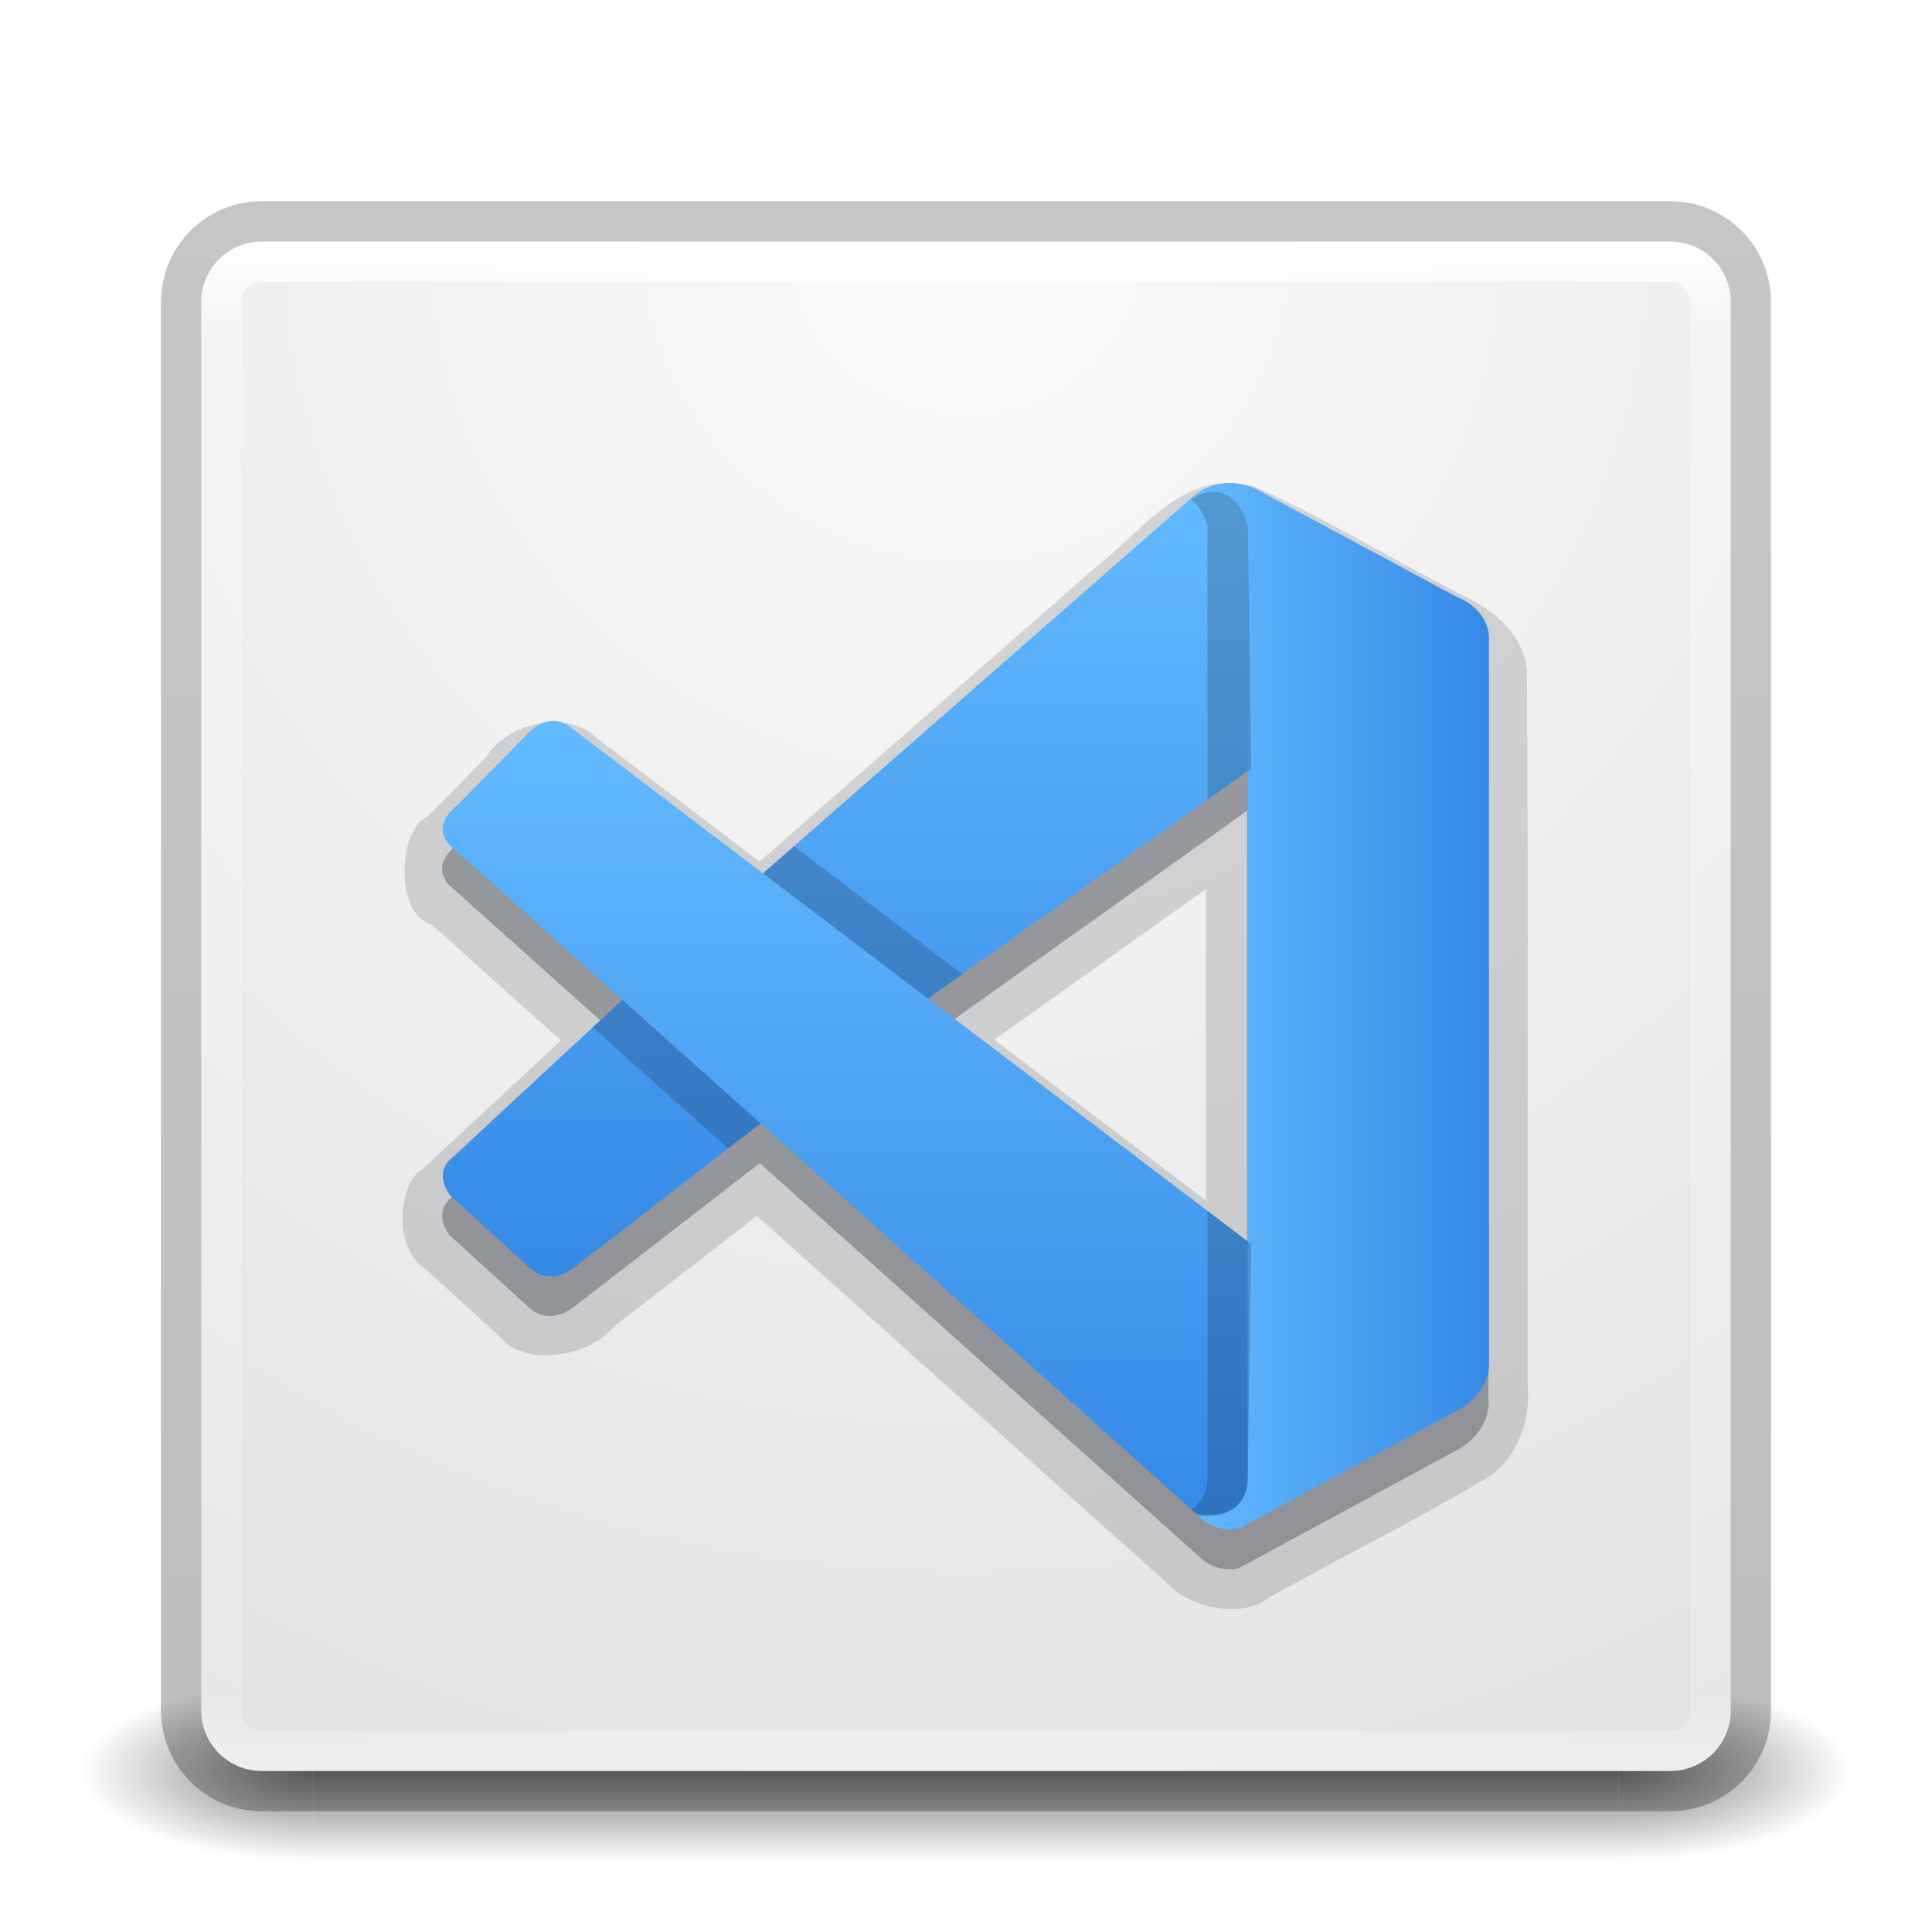
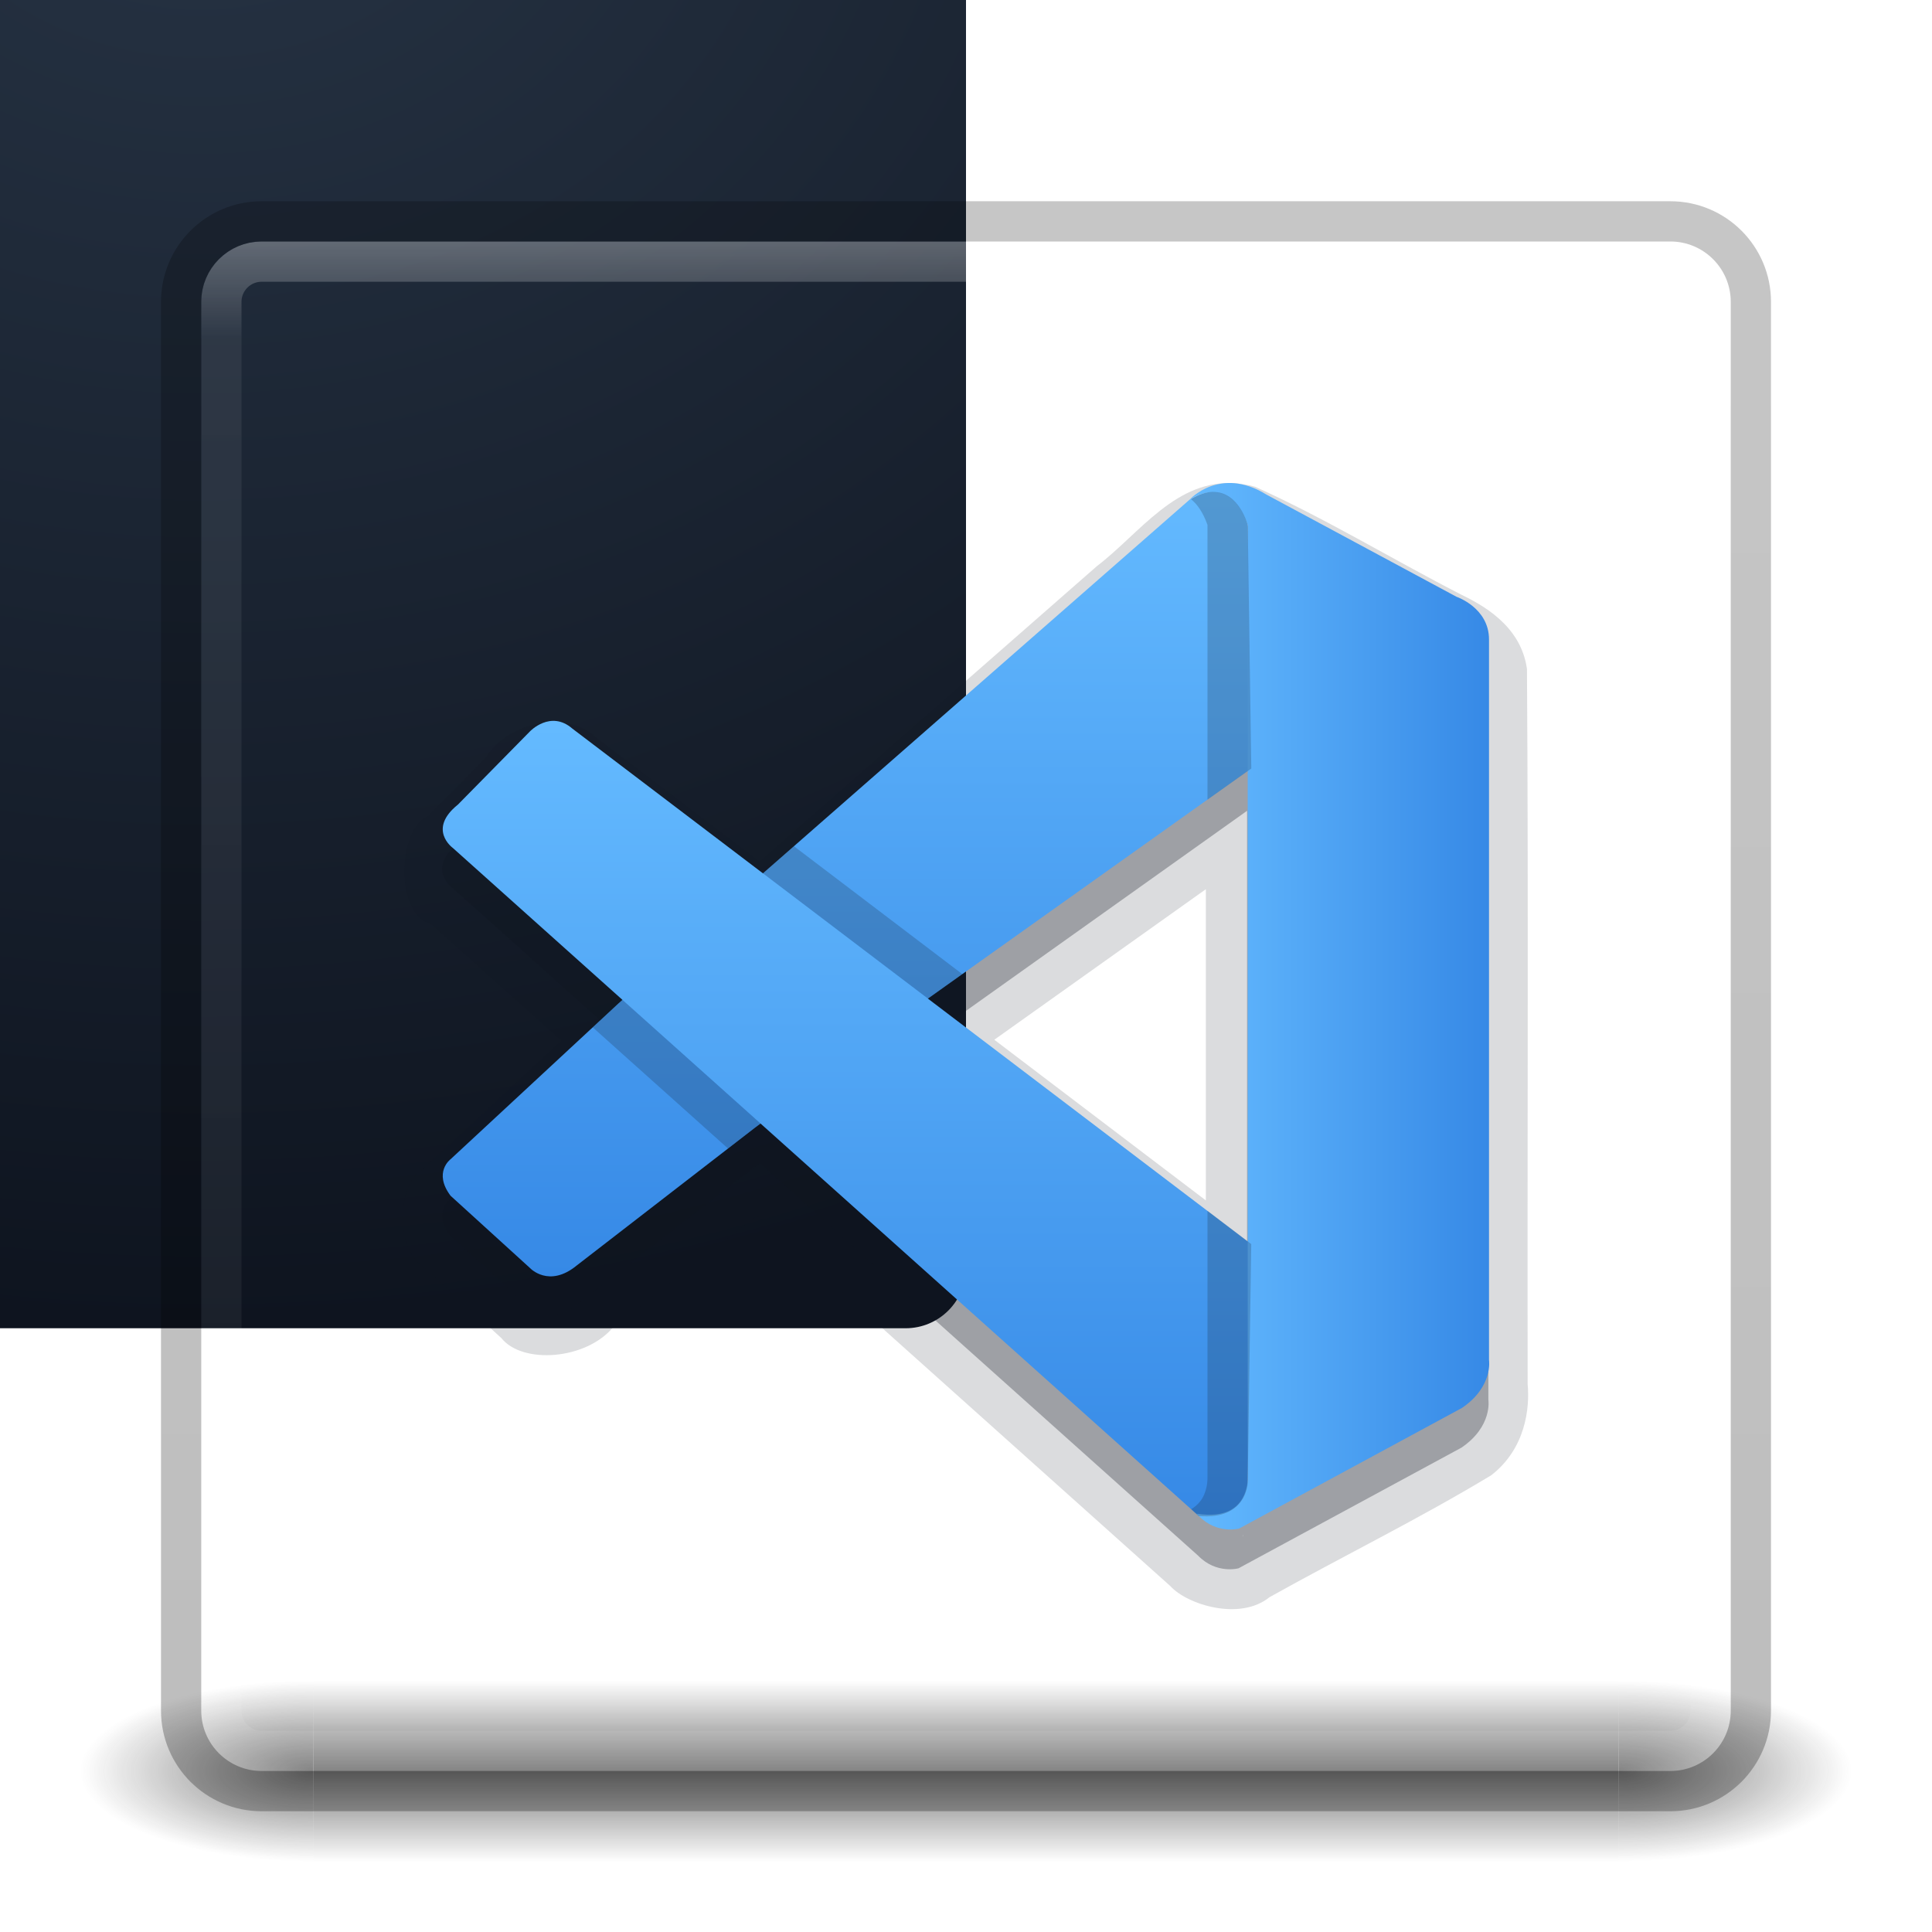
<svg xmlns="http://www.w3.org/2000/svg" xmlns:xlink="http://www.w3.org/1999/xlink" version="1.1" width="48" height="48" id="svg4296">
  <defs id="defs4298">
    <linearGradient id="linearGradient3895">
      <stop id="stop3897" style="stop-color:#ffffff;stop-opacity:1" offset="0" />
      <stop id="stop3899" style="stop-color:#ffffff;stop-opacity:0.235" offset="0.03" />
      <stop id="stop3901" style="stop-color:#ffffff;stop-opacity:0.157" offset="0.978" />
      <stop id="stop3903" style="stop-color:#ffffff;stop-opacity:0.392" offset="1" />
    </linearGradient>
    <linearGradient id="linearGradient3688-166-749">
      <stop id="stop2883" style="stop-color:#181818;stop-opacity:1" offset="0" />
      <stop id="stop2885" style="stop-color:#181818;stop-opacity:0" offset="1" />
    </linearGradient>
    <linearGradient id="linearGradient3688-464-309">
      <stop id="stop2889" style="stop-color:#181818;stop-opacity:1" offset="0" />
      <stop id="stop2891" style="stop-color:#181818;stop-opacity:0" offset="1" />
    </linearGradient>
    <linearGradient id="linearGradient3702-501-757">
      <stop id="stop2895" style="stop-color:#181818;stop-opacity:0" offset="0" />
      <stop id="stop2897" style="stop-color:#181818;stop-opacity:1" offset="0.5" />
      <stop id="stop2899" style="stop-color:#181818;stop-opacity:0" offset="1" />
    </linearGradient>
    <linearGradient x1="24" y1="6.032" x2="24" y2="41.934" id="linearGradient3024" xlink:href="#linearGradient3895" gradientUnits="userSpaceOnUse" gradientTransform="translate(0.9999921,4.500006)" />
    <radialGradient cx="4.993" cy="43.5" r="2.5" fx="4.993" fy="43.5" id="radialGradient3038" xlink:href="#linearGradient3688-166-749" gradientUnits="userSpaceOnUse" gradientTransform="matrix(2.003784,0,0,1.4,27.98813,-17.4)" />
    <radialGradient cx="4.993" cy="43.5" r="2.5" fx="4.993" fy="43.5" id="radialGradient3040" xlink:href="#linearGradient3688-464-309" gradientUnits="userSpaceOnUse" gradientTransform="matrix(2.003784,0,0,1.4,-20.01187,-104.4)" />
    <linearGradient x1="25.058" y1="47.028" x2="25.058" y2="39.999" id="linearGradient3042" xlink:href="#linearGradient3702-501-757" gradientUnits="userSpaceOnUse" />
    <radialGradient cx="6.953" cy="9.957" r="12.672" fx="6.953" fy="9.957" id="radialGradient3988-3" xlink:href="#linearGradient2867-449-88-871-390-598-476-591-434-148-57-177-8-3-3-6-4-8-8-8-5-7-8" gradientUnits="userSpaceOnUse" gradientTransform="matrix(0,5.938034,-7.290009,0,97.41849,-54.25018)" />
    <linearGradient id="linearGradient2867-449-88-871-390-598-476-591-434-148-57-177-8-3-3-6-4-8-8-8-5-7-8">
      <stop id="stop3750-1-0-7-6-6-1-3-9-3-9-2" style="stop-color:#404648;stop-opacity:1" offset="0" />
      <stop id="stop3754-1-8-5-2-7-6-7-1-9-1-0" style="stop-color:#0c1011;stop-opacity:1" offset="1" />
    </linearGradient>
    <linearGradient id="b" x1="1.058" x2="11.642" y1="285.08" y2="296.22" gradientTransform="matrix(3.779528,0,0,3.590551,-53.49152,-1019.802)" gradientUnits="userSpaceOnUse">
      <stop stop-color="#535a61" offset="0" id="stop24" style="stop-color:#667885;stop-opacity:1" />
      <stop stop-color="#333c45" offset="1" id="stop26" style="stop-color:#485a6c;stop-opacity:1" />
    </linearGradient>
    <linearGradient id="l" x1="27.447" x2="25.966" y1="289.76" y2="289.76" gradientTransform="matrix(3.563452,0,0,3.638929,-116.2997,-1030.623)" gradientUnits="userSpaceOnUse">
      <stop stop-color="#1881ce" offset="0" id="stop19" />
      <stop stop-color="#2980b9" stop-opacity=".867" offset="1" id="stop21" />
    </linearGradient>
    <linearGradient id="i" x1="7.864" x2="11.642" y1="288.34" y2="292.11" gradientTransform="matrix(3.779528,0,0,3.779528,-53.49153,-1074.73)" gradientUnits="userSpaceOnUse" xlink:href="#a" />
    <linearGradient id="a">
      <stop stop-color="#232629" offset="0" id="stop2" />
      <stop stop-opacity="0" offset="1" id="stop4" />
    </linearGradient>
    <linearGradient id="j" x1="10.692" x2="34.026" y1="14.134" y2="29.068" gradientTransform="matrix(0.942841,0,0,0.9627969,-50.5718,4.551801)" gradientUnits="userSpaceOnUse">
      <stop stop-color="#349cd2" offset="0" id="stop7" />
      <stop stop-color="#1e92ff" offset=".76" id="stop9" />
      <stop stop-color="#0e71b1" offset="1" id="stop11" />
    </linearGradient>
    <linearGradient id="h" x1="3.456" x2="9.315" y1="287.76" y2="293.61" gradientUnits="userSpaceOnUse" xlink:href="#a" gradientTransform="matrix(3.779528,0,0,3.779528,-58.37288,-1050.12)" />
    <linearGradient id="k" x1="22.457" x2="27.447" y1="290.15" y2="287.35" gradientTransform="matrix(3.563452,0,0,3.638929,-116.2997,-1030.623)" gradientUnits="userSpaceOnUse">
      <stop stop-color="#1d99f3" offset="0" id="stop14" />
      <stop stop-color="#3daee9" offset="1" id="stop16" />
    </linearGradient>
    <linearGradient id="l-3" x1="27.447" x2="25.966" y1="289.76" y2="289.76" gradientTransform="matrix(0.94283,0,0,0.9628,-15.75698,-272.2533)" gradientUnits="userSpaceOnUse">
      <stop stop-color="#1881ce" offset="0" id="stop19-6" style="stop-color:#3689e6;stop-opacity:1" />
      <stop stop-color="#2980b9" stop-opacity=".867" offset="1" id="stop21-7" style="stop-color:#0d52bf;stop-opacity:0.992" />
    </linearGradient>
    <linearGradient id="j-5" x1="34.025" x2="10.691" y1="29.066" y2="14.132" gradientTransform="matrix(0.942841,0,0,0.9627969,2.919602,5.764922)" gradientUnits="userSpaceOnUse">
      <stop stop-color="#349cd2" offset="0" id="stop7-3" style="stop-color:#0e71b1;stop-opacity:1" />
      <stop stop-color="#0e71b1" offset="1" id="stop11-6" style="stop-color:#64baff;stop-opacity:1" />
    </linearGradient>
    <linearGradient id="k-2" x1="21.274" x2="27.448" y1="291.299" y2="287.349" gradientTransform="matrix(3.563452,0,0,3.638929,-62.80831,-1029.41)" gradientUnits="userSpaceOnUse">
      <stop stop-color="#1d99f3" offset="0" id="stop14-9" style="stop-color:#64baff;stop-opacity:1" />
      <stop stop-color="#3daee9" offset="1" id="stop16-1" style="stop-color:#3689e6;stop-opacity:1" />
    </linearGradient>
    <linearGradient id="k-2-5" x1="21.274" x2="27.448" y1="291.299" y2="287.349" gradientTransform="matrix(3.563452,0,0,3.638929,-7.808311,-1019.41)" gradientUnits="userSpaceOnUse">
      <stop stop-color="#1d99f3" offset="0" id="stop14-9-9" style="stop-color:#64baff;stop-opacity:1" />
      <stop stop-color="#3daee9" offset="1" id="stop16-1-8" style="stop-color:#3689e6;stop-opacity:1" />
    </linearGradient>
    <linearGradient id="j-5-4" x1="34.025" x2="10.691" y1="29.066" y2="14.132" gradientTransform="matrix(0.942841,0,0,0.9627969,57.9196,15.76492)" gradientUnits="userSpaceOnUse">
      <stop stop-color="#349cd2" offset="0" id="stop7-3-8" style="stop-color:#0e71b1;stop-opacity:1" />
      <stop stop-color="#0e71b1" offset="1" id="stop11-6-1" style="stop-color:#64baff;stop-opacity:1" />
    </linearGradient>
    <linearGradient id="j-5-4-4" x1="34.025" x2="10.691" y1="29.066" y2="14.132" gradientTransform="matrix(0.942841,0,0,0.9627969,4.541306,4.94817)" gradientUnits="userSpaceOnUse">
      <stop stop-color="#349cd2" offset="0" id="stop7-3-8-4" style="stop-color:#0e71b1;stop-opacity:1" />
      <stop stop-color="#0e71b1" offset="1" id="stop11-6-1-4" style="stop-color:#64baff;stop-opacity:1" />
    </linearGradient>
    <linearGradient id="k-2-6" x1="21.274" x2="27.448" y1="291.299" y2="287.349" gradientTransform="matrix(3.563452,0,0,3.638929,-17.80831,-1034.41)" gradientUnits="userSpaceOnUse">
      <stop stop-color="#1d99f3" offset="0" id="stop14-9-2" style="stop-color:#64baff;stop-opacity:1" />
      <stop stop-color="#3daee9" offset="1" id="stop16-1-1" style="stop-color:#3689e6;stop-opacity:1" />
    </linearGradient>
    <linearGradient id="j-5-7" x1="34.025" x2="10.691" y1="29.066" y2="14.132" gradientTransform="matrix(0.942841,0,0,0.9627969,47.9196,0.7649224)" gradientUnits="userSpaceOnUse">
      <stop stop-color="#349cd2" offset="0" id="stop7-3-4" style="stop-color:#0e71b1;stop-opacity:1" />
      <stop stop-color="#0e71b1" offset="1" id="stop11-6-18" style="stop-color:#64baff;stop-opacity:1" />
    </linearGradient>
    <filter id="filter1_d" x="154.667" y="-20.674" width="122.667" height="297.347" filterUnits="userSpaceOnUse" color-interpolation-filters="sRGB">
      <feFlood flood-opacity="0" result="BackgroundImageFix" id="feFlood36" />
      <feColorMatrix in="SourceAlpha" type="matrix" values="0 0 0 0 0 0 0 0 0 0 0 0 0 0 0 0 0 0 127 0" id="feColorMatrix38" />
      <feOffset id="feOffset40" />
      <feGaussianBlur stdDeviation="10.667" id="feGaussianBlur42" />
      <feColorMatrix type="matrix" values="0 0 0 0 0 0 0 0 0 0 0 0 0 0 0 0 0 0 0.25 0" id="feColorMatrix44" />
      <feBlend mode="overlay" in2="BackgroundImageFix" result="effect1_dropShadow" id="feBlend46" />
      <feBlend mode="normal" in="SourceGraphic" in2="effect1_dropShadow" result="shape" id="feBlend48" />
    </filter>
    <linearGradient xlink:href="#linearGradient961" id="linearGradient997" x1="21" y1="12" x2="21" y2="31.709" gradientUnits="userSpaceOnUse" />
    <linearGradient id="linearGradient961">
      <stop style="stop-color:#64baff;stop-opacity:1" offset="0" id="stop957" />
      <stop style="stop-color:#3689e6;stop-opacity:1" offset="1" id="stop959" />
    </linearGradient>
    <linearGradient xlink:href="#linearGradient961" id="linearGradient1019" x1="21" y1="18" x2="21" y2="37.687" gradientUnits="userSpaceOnUse" />
    <linearGradient xlink:href="#linearGradient961" id="linearGradient1027" x1="29.555" y1="25" x2="37" y2="25" gradientUnits="userSpaceOnUse" />
-     <radialGradient id="b-3" gradientUnits="userSpaceOnUse" cy="4.342" cx="32" gradientTransform="matrix(0,1.6258,-1.6258,0,31.059,-46.135)" r="27.5">
-       <stop stop-color="#fafafa" offset="0" id="stop33" />
-       <stop stop-color="#e1e1e1" offset="1" id="stop35" />
+     <radialGradient id="b-3" gradientUnits="userSpaceOnUse" cy="4.342" cx="32" gradientTransform="matrix(2.2113315e-6,1.385796,-1.6258,2.5943081e-6,12.05893,-49.4549)" r="27.5" fx="32" fy="4.342">
+       <stop stop-color="#fafafa" offset="0" id="stop33" style="stop-color:#273445;stop-opacity:1" />
+       <stop stop-color="#e1e1e1" offset="1" id="stop35" style="stop-color:#0e141f;stop-opacity:1" />
    </radialGradient>
    <linearGradient id="f" y2="43" gradientUnits="userSpaceOnUse" x2="24" gradientTransform="translate(4e-6,1)" y1="5" x1="24">
      <stop stop-color="#fff" offset="0" id="stop24-6" />
      <stop stop-color="#fff" stop-opacity=".235" offset=".063" id="stop26-7" />
      <stop stop-color="#fff" stop-opacity=".157" offset=".951" id="stop28" />
      <stop stop-color="#fff" stop-opacity=".392" offset="1" id="stop30" />
    </linearGradient>
    <linearGradient id="g" y2="5.176" gradientUnits="userSpaceOnUse" x2="-95.838" gradientTransform="matrix(0.8075,0,0,0.83374,106.88,-0.069851)" y1="54.2" x1="-95.838">
      <stop stop-opacity=".322" offset="0" id="stop19-5" />
      <stop stop-opacity=".278" offset="1" id="stop21-3" />
    </linearGradient>
  </defs>
  <g transform="matrix(1.157895,0,0,0.6428571,-3.789476,16.03572)" id="g3712-5" style="opacity:0.6">
    <rect width="5" height="7" x="38" y="40" id="rect2801-3" style="fill:url(#radialGradient3038);fill-opacity:1;stroke:none" />
    <rect width="5" height="7" x="-10" y="-47" transform="scale(-1,-1)" id="rect3696-6" style="fill:url(#radialGradient3040);fill-opacity:1;stroke:none" />
    <rect width="28" height="7" x="10" y="40" id="rect3700-4" style="fill:url(#linearGradient3042);fill-opacity:1;stroke:none" />
  </g>
-   <rect style="color:#000000;fill:url(#b-3)" rx="1.5" ry="1.5" height="38" width="38" y="6" x="5" fill="url(#b)" id="rect57" />
+   <rect style="color:#000000;fill:url(#b-3)" rx="1.5" ry="1.5" height="38" width="38" y="-5" x="-14" fill="url(#b)" id="rect57" />
  <path id="path4-8" style="opacity:0.15;fill:#0e141f;fill-opacity:1;stroke:none;stroke-width:2.466" d="m 30.729,12.008 c -1.508,-0.126 -2.403,1.238 -3.475,2.056 -2.794,2.448 -5.588,4.895 -8.382,7.343 -1.362,-1.035 -2.724,-2.069 -4.086,-3.104 -0.632,-0.623 -2.14,-0.418 -2.716,0.514 -0.481,0.489 -0.963,0.979 -1.444,1.468 -0.726,0.289 -0.846,2.424 0.093,2.682 1.073,0.962 2.146,1.923 3.22,2.885 -1.154,1.072 -2.309,2.143 -3.463,3.215 -0.532,0.265 -0.771,1.921 0.113,2.476 0.622,0.567 1.245,1.134 1.867,1.701 0.517,0.652 2.103,0.551 2.788,-0.281 1.187,-0.918 2.375,-1.836 3.562,-2.754 3.424,3.066 6.848,6.132 10.271,9.197 0.421,0.465 1.731,0.87 2.463,0.276 1.829,-1.022 3.719,-1.948 5.51,-3.03 0.854,-0.662 0.959,-1.669 0.904,-2.261 -0.011,-5.924 0.022,-11.849 -0.017,-17.771 -0.153,-1.099 -1.139,-1.605 -1.664,-1.862 -1.703,-0.876 -3.348,-1.881 -5.091,-2.665 l -0.152,-0.038 z m -0.77,10.084 c 0,2.577 0,5.155 0,7.732 -1.752,-1.331 -3.504,-2.661 -5.256,-3.992 1.752,-1.247 3.504,-2.493 5.256,-3.74 z" />
  <path id="path1210" style="opacity:0.3;fill:#0e141f;fill-opacity:1;stroke-width:2.466" d="m 30.661,12.996 c -0.698,-0.064 -1.123,0.408 -1.123,0.408 0,0 0.091,-0.051 0.217,-0.102 -0.07,0.029 -0.139,0.054 -0.217,0.102 L 18.94,22.687 14.204,19.091 c -0.541,-0.469 -1.053,0.068 -1.053,0.068 l -1.789,1.818 c -0.768,0.616 -0.129,1.078 -0.129,1.078 l 4.215,3.775 -0.1,0.09 -4.17,3.869 c 0,0 -0.437,0.327 0,0.908 l 1.975,1.797 c 0,0 0.471,0.503 1.164,-0.07 l 4.426,-3.422 0.135,-0.102 10.891,9.752 c 0.453,0.464 1.002,0.312 1.002,0.312 l 5.539,-2.998 c 0.779,-0.531 0.668,-1.189 0.668,-1.189 V 16.876 c 0,-0.787 -0.805,-1.059 -0.805,-1.059 l -4.729,-2.541 c -0.288,-0.178 -0.55,-0.26 -0.783,-0.281 z m 0.322,7.148 v 11.688 l -7.945,-6.033 z m -0.09,17.98 c -0.006,0.013 -0.007,0.028 -0.014,0.041 -0.002,0.005 -0.007,0.009 -0.01,0.014 0.01,-0.019 0.016,-0.036 0.023,-0.055 z" />
  <path id="path4" style="fill:url(#linearGradient997);fill-opacity:1;stroke-width:2.466" d="m 30.14,12.219 c -0.165,0 -0.359,0.058 -0.585,0.195 l -10.795,9.455 -3.395,3.062 -4.171,3.87 c 0,0 -0.437,0.325 0,0.907 l 1.976,1.798 c 0,0 0.469,0.504 1.163,-0.069 l 4.427,-3.422 4.077,-3.051 8.25,-5.872 -0.087,-6.052 c 0,0 -0.212,-0.826 -0.86,-0.819 z" />
  <path d="m 11.25,21.067 c 0,0 -0.64,-0.461 0.128,-1.078 l 1.789,-1.818 c 0,0 0.512,-0.539 1.053,-0.069 l 16.866,12.808 -0.087,5.918 c 0,0 -0.008,0.941 -1.216,0.837 z" fill="#2489ca" id="path2" style="fill:url(#linearGradient1019);fill-opacity:1;stroke-width:2.466" />
  <path d="m 29.784,37.664 c 0.453,0.464 1.003,0.312 1.003,0.312 l 5.538,-2.998 c 0.779,-0.531 0.669,-1.19 0.669,-1.19 V 15.887 c 0,-0.787 -0.805,-1.059 -0.805,-1.059 l -4.728,-2.542 c -1.152,-0.712 -1.907,0.128 -1.907,0.128 0,0 0.971,-0.699 1.445,0.624 l 3.48e-4,23.671 c 3e-6,0.163 -0.035,0.323 -0.104,0.467 -0.139,0.28 -0.44,0.541 -1.163,0.432 z" fill="#3c99d4" id="path8" style="fill:url(#linearGradient1027);fill-opacity:1.0;stroke-width:2.466" />
  <path id="path2-1" style="opacity:0.2;fill:#0e141f;fill-opacity:1;stroke-width:2.466" d="m 30,30.083 v 6.627 c 3e-6,0.163 -0.034,0.323 -0.104,0.467 -0.06,0.121 -0.159,0.233 -0.301,0.318 l 0.189,0.17 c 1.208,0.104 1.215,-0.838 1.215,-0.838 l 0.088,-5.918 z m 0.139,-17.863 c -0.157,0 -0.34,0.057 -0.551,0.18 0.152,0.122 0.297,0.32 0.412,0.641 v 6.826 l 1.088,-0.773 -0.088,-6.053 c 0,0 -0.213,-0.827 -0.861,-0.82 z" />
  <path id="path1134" style="opacity:0.2;fill:#0e141f;fill-opacity:1;stroke:none;stroke-width:2.466;stroke-opacity:1" d="m 19.725,21.024 -0.768,0.674 4.098,3.111 0.854,-0.607 z m -4.26,3.818 -0.1,0.09 -0.639,0.592 3.361,3.01 0.672,-0.52 0.135,-0.102 z" />
-   <rect stroke-linejoin="round" rx="1" ry="1" height="37" width="37" stroke="url(#f)" stroke-linecap="round" y="6.5" x="5.5" fill="none" id="rect59" style="stroke:url(#f)" />
+   <rect stroke-linejoin="round" rx="1" ry="1" height="37" width="37" stroke="url(#f)" stroke-linecap="round" y="6.5" x="5.5" fill="none" id="rect59" style="stroke:url(#f);opacity:0.3" />
  <rect opacity="0.8" style="color:#000000;stroke:url(#g)" rx="2" ry="2" height="39" width="39" stroke="url(#g)" y="5.5" x="4.5" fill="none" id="rect61" />
</svg>
